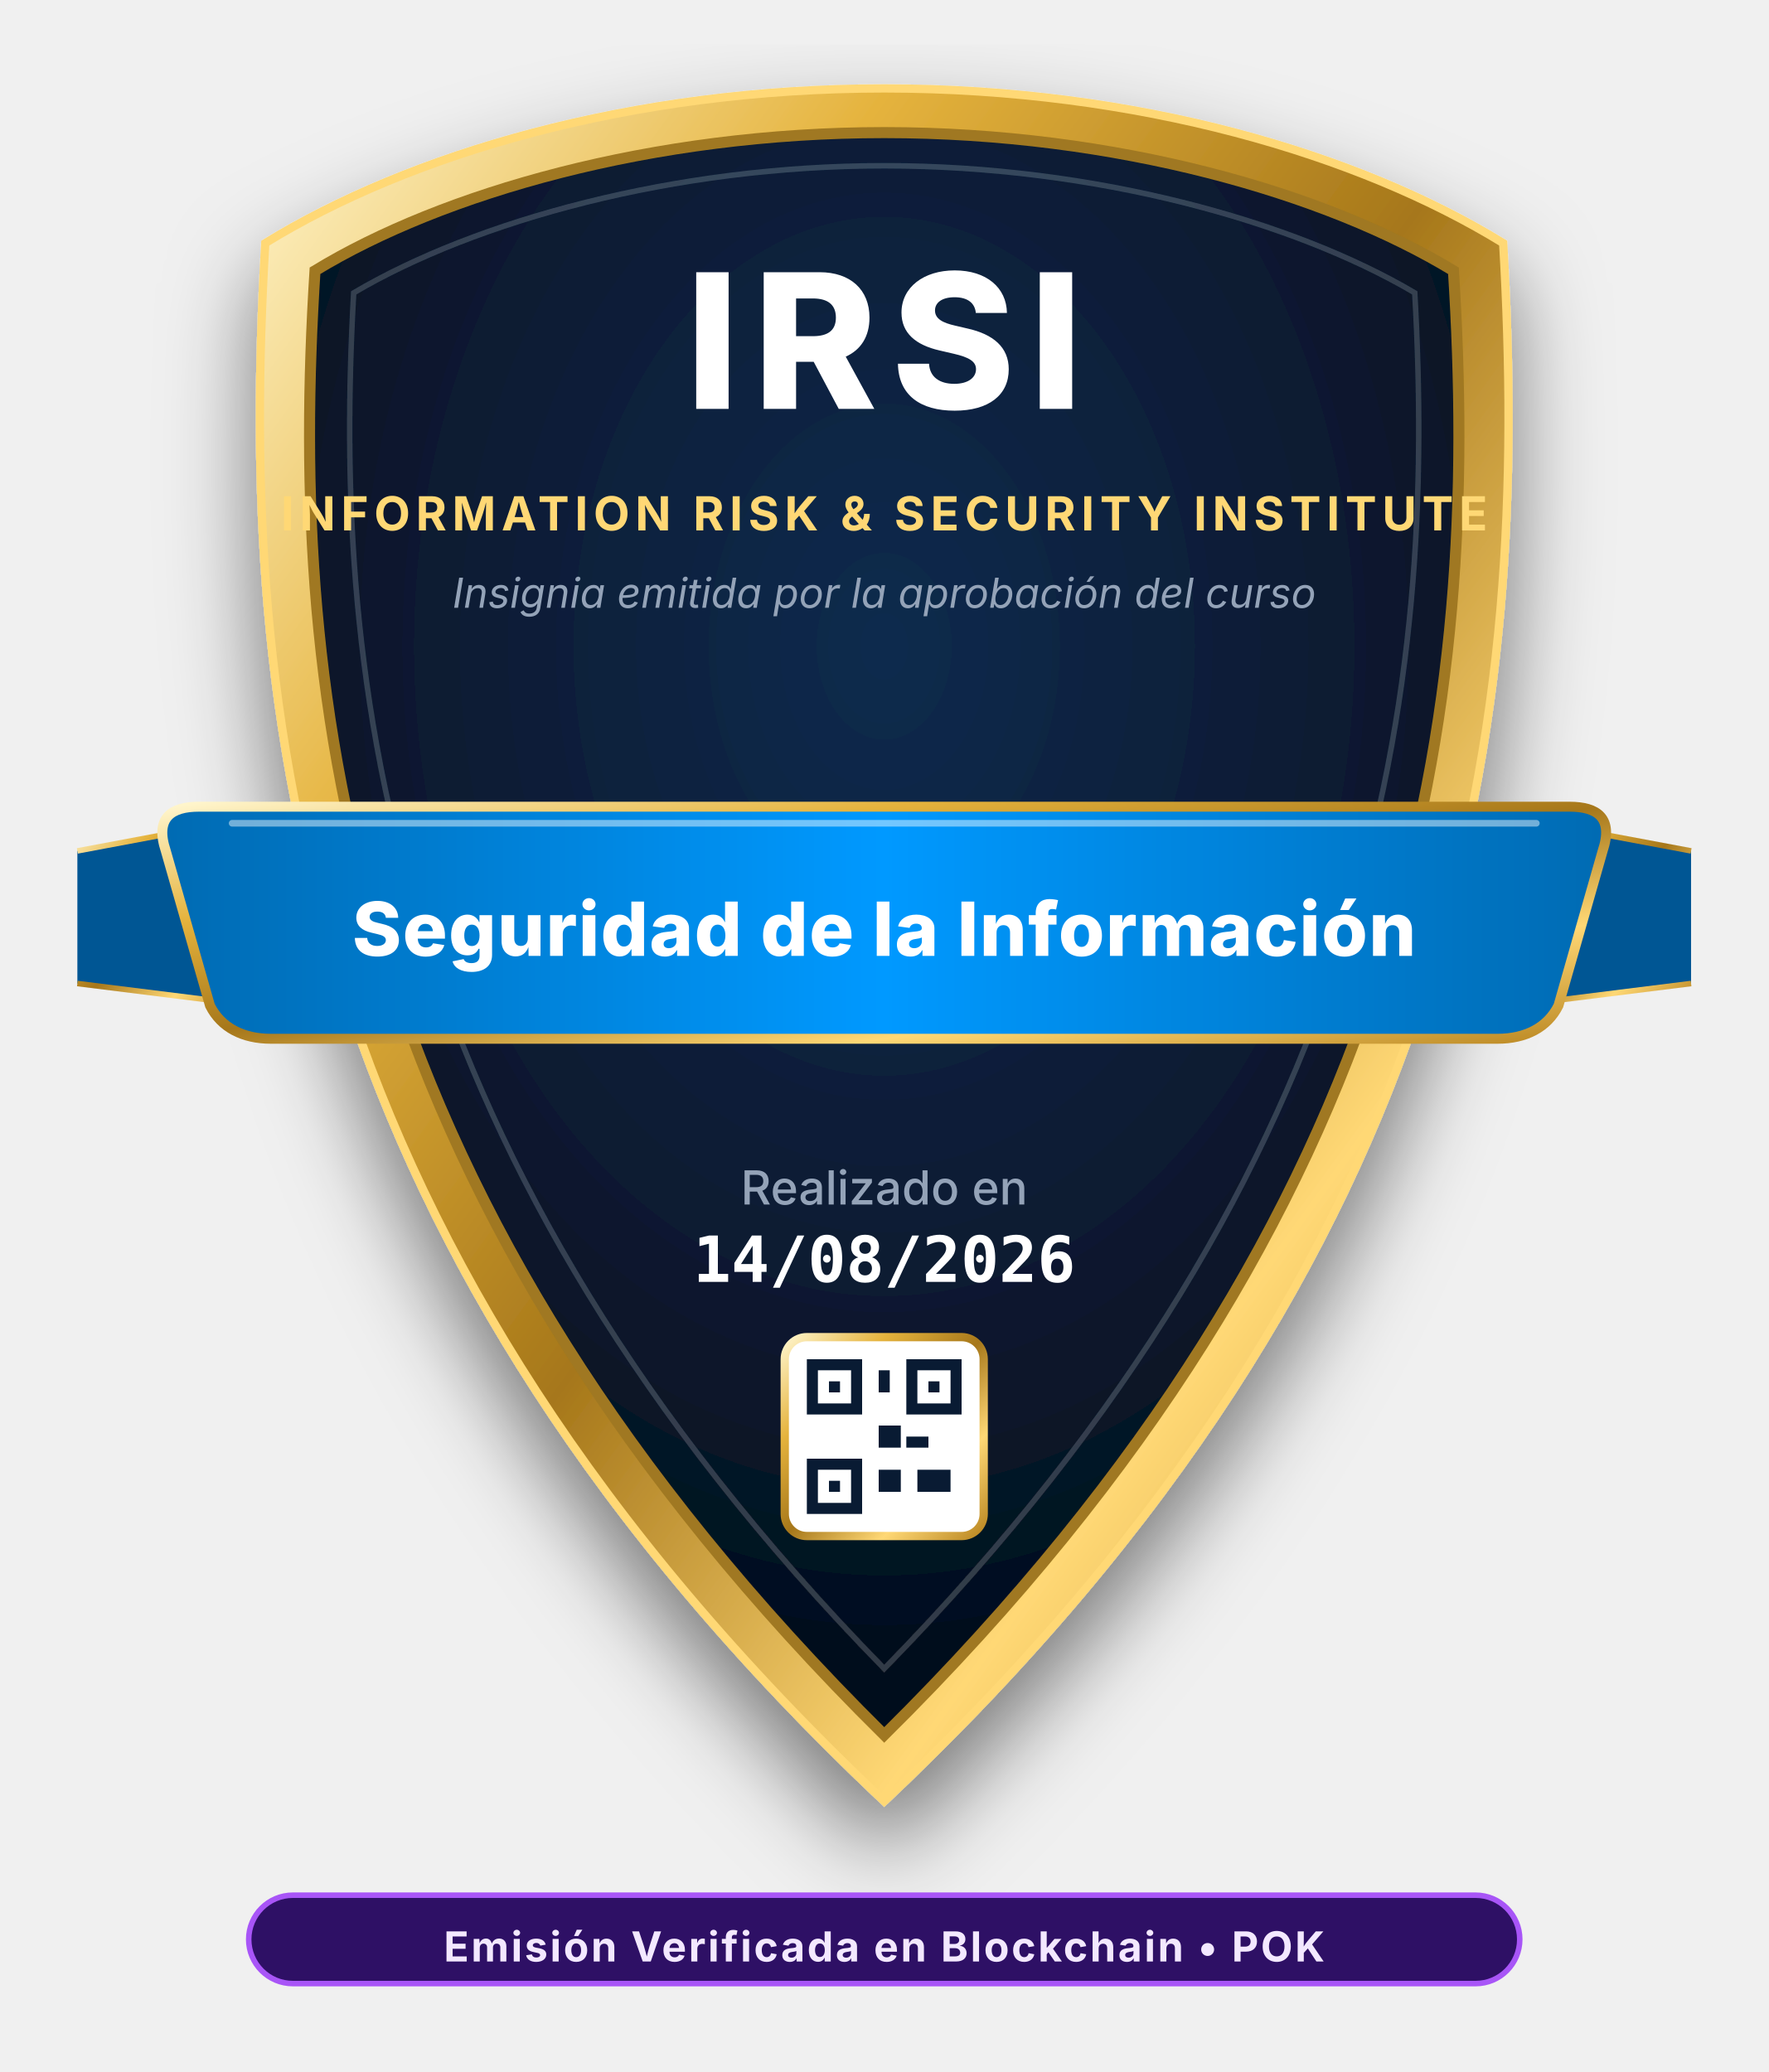
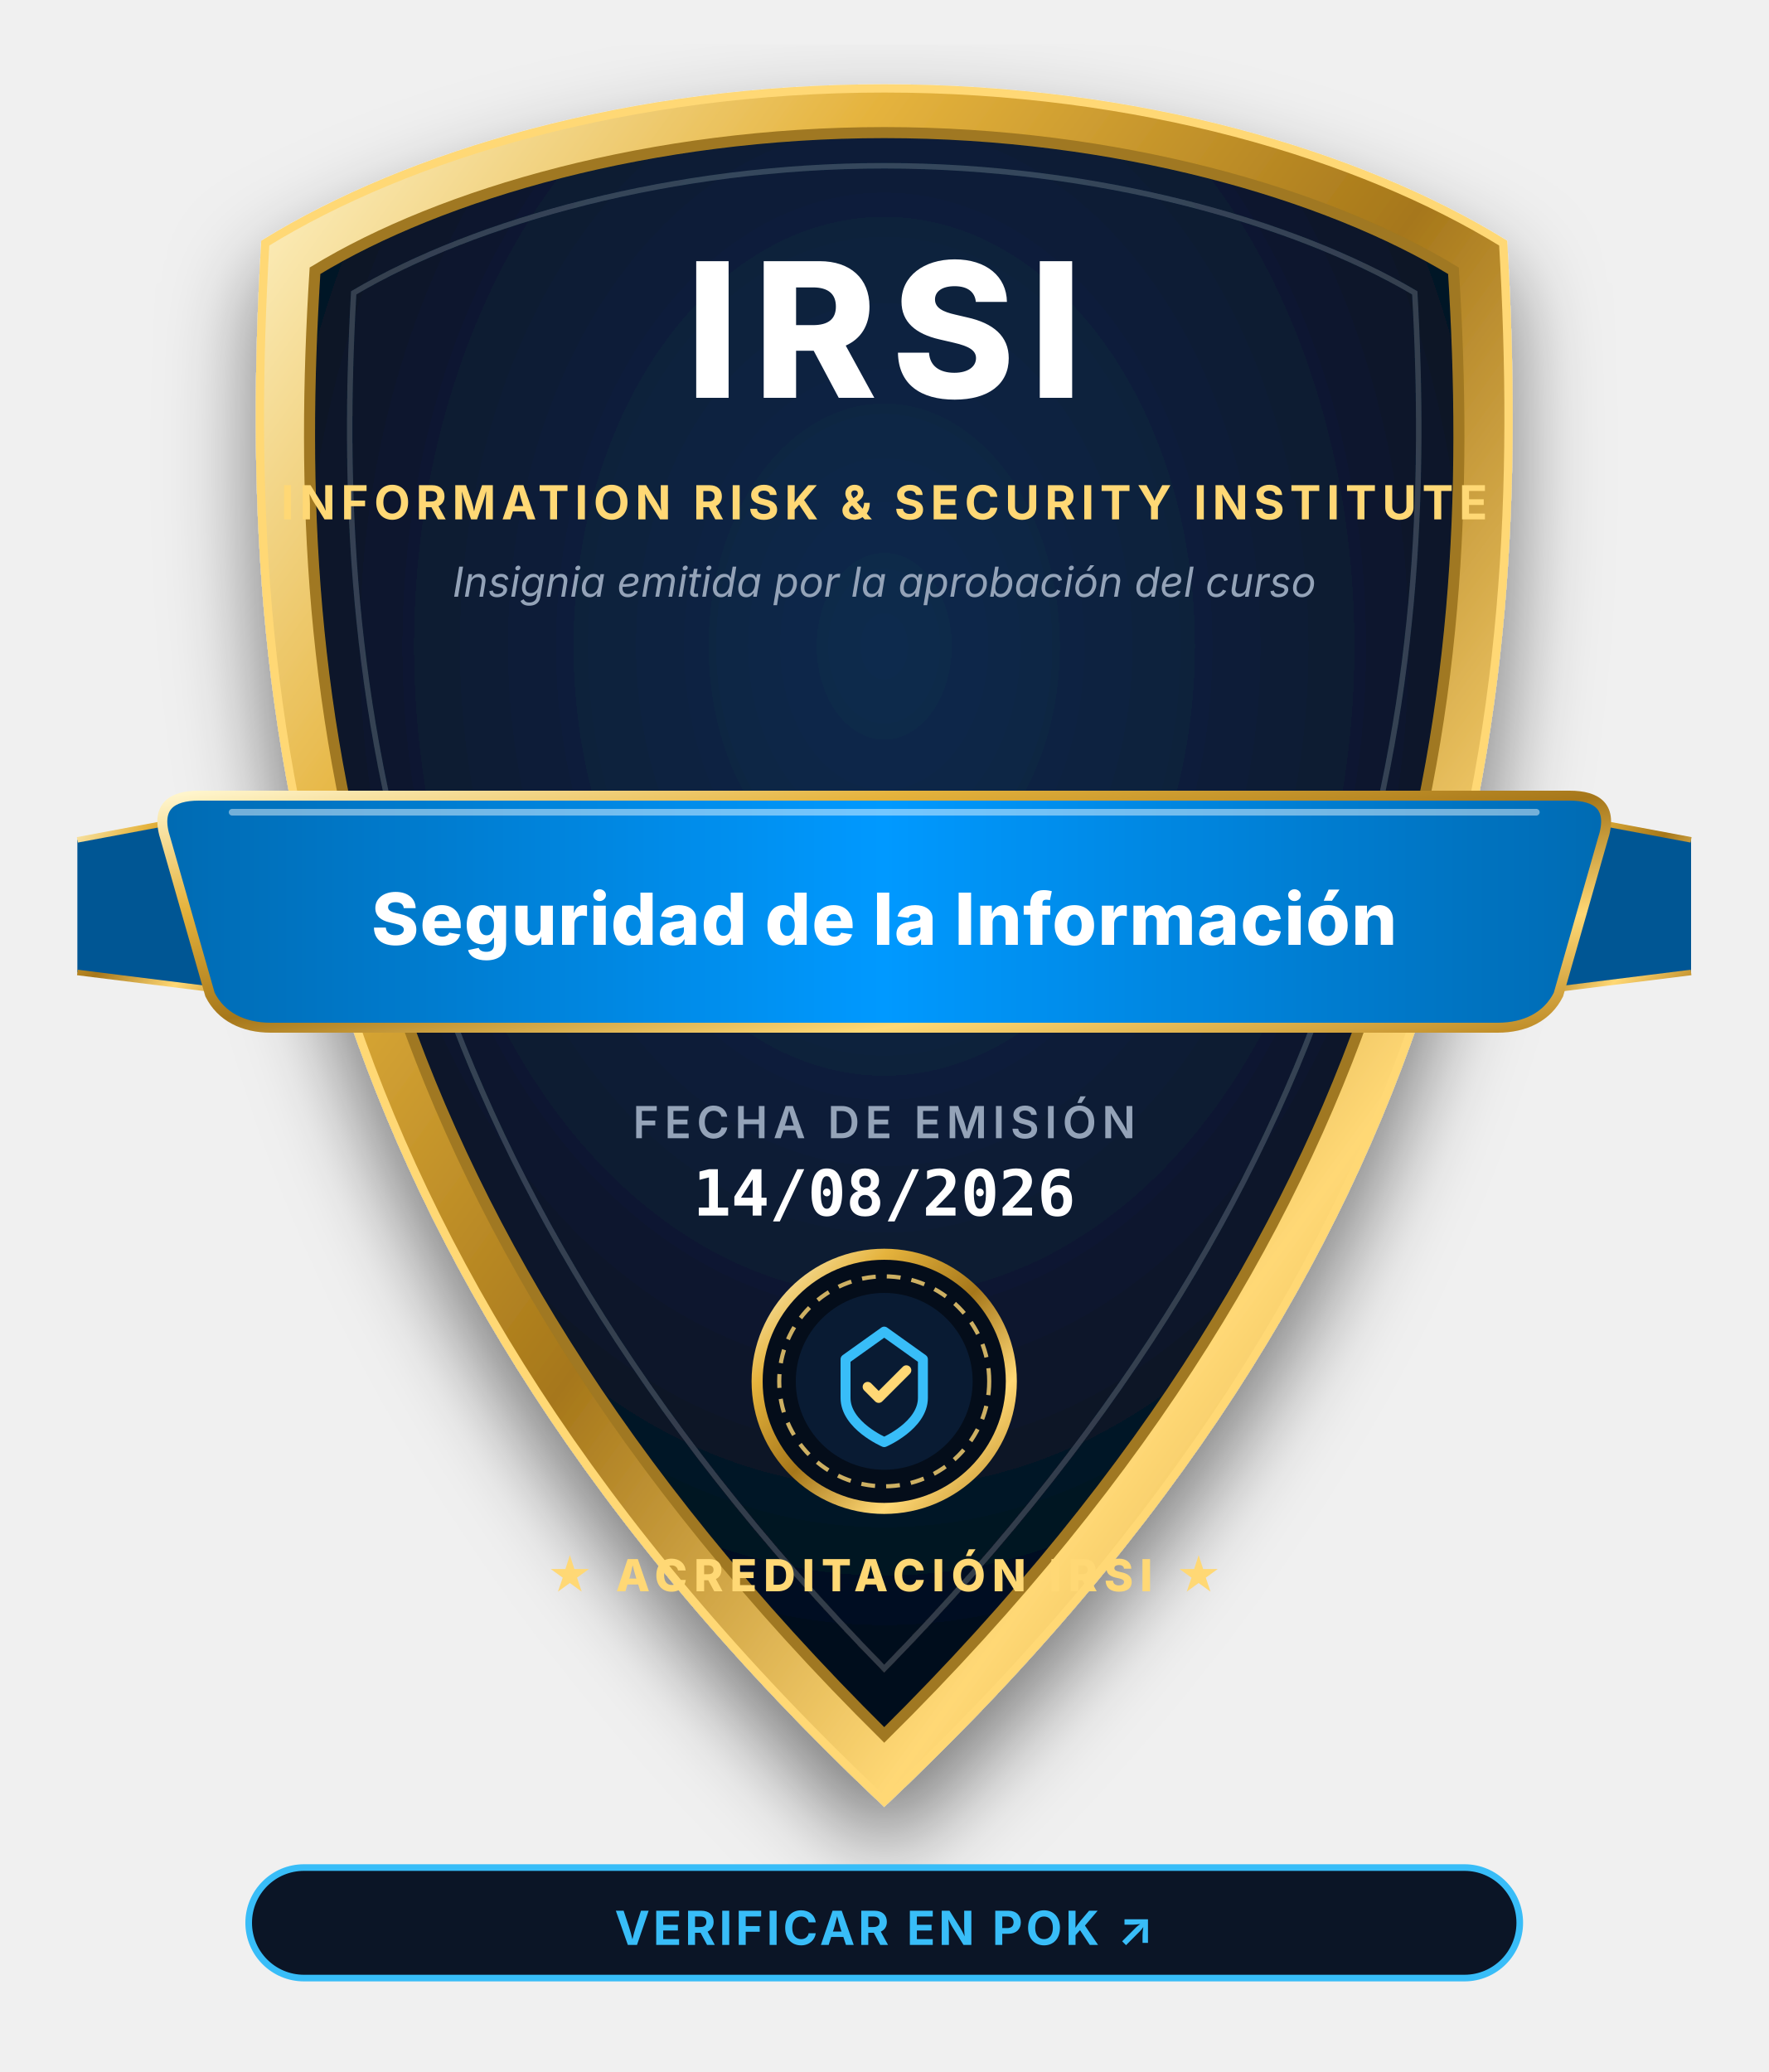
<svg xmlns="http://www.w3.org/2000/svg" viewBox="0 0 320 375" width="320" height="375">
  <defs>
    <linearGradient id="goldGrad_badge_seguridad_informacion" x1="0%" y1="0%" x2="100%" y2="100%">
      <stop offset="0%" stop-color="#fff5cc" />
      <stop offset="25%" stop-color="#e5b33d" />
      <stop offset="50%" stop-color="#a6771a" />
      <stop offset="75%" stop-color="#ffd875" />
      <stop offset="100%" stop-color="#ba8722" />
    </linearGradient>
    <radialGradient id="shieldBg_badge_seguridad_informacion" cx="50%" cy="32%" r="68%">
      <stop offset="0%" stop-color="#0f2b4e" />
      <stop offset="55%" stop-color="#091b33" />
      <stop offset="100%" stop-color="#040d1a" />
    </radialGradient>
    <linearGradient id="ribbonGrad_badge_seguridad_informacion" x1="0%" y1="0%" x2="100%" y2="0%">
      <stop offset="0%" stop-color="#006bb3" />
      <stop offset="50%" stop-color="#0099ff" />
      <stop offset="100%" stop-color="#006bb3" />
    </linearGradient>
    <filter id="shadow_badge_seguridad_informacion" x="-10%" y="-10%" width="120%" height="125%">
      <feDropShadow dx="0" dy="8" stdDeviation="8" flood-color="#000000" flood-opacity="0.5" />
    </filter>
  </defs>
  <g filter="url(#shadow_badge_seguridad_informacion)">
    <path d="M160,16 C206,16 246,28 272,44 C277,130 266,226 160,326 C54,226 43,130 48,44 C74,28 114,16 160,16 Z" fill="url(#goldGrad_badge_seguridad_informacion)" stroke="#ffd875" stroke-width="1.5" />
    <path d="M160,24 C202,24 240,35 263,49 C268,128 257,218 160,314 C63,218 52,128 57,49 C80,35 118,24 160,24 Z" fill="url(#shieldBg_badge_seguridad_informacion)" stroke="#a07820" stroke-width="2" />
    <path d="M160,30 C198,30 234,40 256,53 C260,124 250,210 160,302 C70,210 60,124 64,53 C86,40 122,30 160,30 Z" fill="none" stroke="rgba(255,255,255,0.18)" stroke-width="1" />
  </g>
-   <g transform="translate(160, 74)" text-anchor="middle">
+   <g transform="translate(160, 72)" text-anchor="middle">
    <text y="0" font-family="'Plus Jakarta Sans', system-ui, -apple-system, sans-serif" font-size="34" font-weight="800" fill="#ffffff" letter-spacing="2.5">IRSI</text>
    <line x1="-54" y1="10" x2="54" y2="10" stroke="url(#goldGrad_badge_seguridad_informacion)" stroke-width="1.5" stroke-linecap="round" />
    <text y="22" font-family="'Plus Jakarta Sans', system-ui, -apple-system, sans-serif" font-size="8.5" font-weight="700" fill="#ffd875" letter-spacing="1">INFORMATION RISK &amp; SECURITY INSTITUTE</text>
    <text y="36" font-family="'Plus Jakarta Sans', system-ui, -apple-system, sans-serif" font-size="7.5" font-style="italic" fill="#94a3b8">Insignia emitida por la aprobación del curso</text>
  </g>
-   <g transform="translate(0, 136)">
+   <g transform="translate(0, 134)">
    <polygon points="22,38 46,12 46,46" fill="#040d1a" opacity="0.8" />
    <polygon points="14,18 46,12 46,46 14,42" fill="#006bb3" filter="brightness(0.65)" />
    <polyline points="14,18 46,12 46,46 14,42" fill="none" stroke="url(#goldGrad_badge_seguridad_informacion)" stroke-width="1" />
    <polygon points="298,38 274,12 274,46" fill="#040d1a" opacity="0.8" />
    <polygon points="306,18 274,12 274,46 306,42" fill="#006bb3" filter="brightness(0.65)" />
    <polyline points="306,18 274,12 274,46 306,42" fill="none" stroke="url(#goldGrad_badge_seguridad_informacion)" stroke-width="1" />
    <path d="M36,10 L284,10 C289,10 292,12 290,18 L282,46 C280,50 276,52 271,52 L49,52 C44,52 40,50 38,46 L30,18 C28,12 31,10 36,10 Z" fill="url(#ribbonGrad_badge_seguridad_informacion)" stroke="url(#goldGrad_badge_seguridad_informacion)" stroke-width="1.8" />
    <line x1="42" y1="13" x2="278" y2="13" stroke="rgba(255,255,255,0.45)" stroke-width="1.2" stroke-linecap="round" />
-     <text x="160" y="37" text-anchor="middle" font-family="'Plus Jakarta Sans', system-ui, -apple-system, sans-serif" font-size="13.5" font-weight="800" fill="#ffffff" letter-spacing="0.2">Seguridad de la Información</text>
+     <text x="160" y="37" text-anchor="middle" font-family="'Plus Jakarta Sans', system-ui, -apple-system, sans-serif" font-size="13" font-weight="800" fill="#ffffff" letter-spacing="0.2">Seguridad de la Información</text>
  </g>
-   <g transform="translate(160, 228)" text-anchor="middle">
-     <text y="-10" font-family="'Plus Jakarta Sans', system-ui, -apple-system, sans-serif" font-size="8.5" font-weight="500" fill="#94a3b8">Realizado en</text>
-     <text y="4" font-family="'JetBrains Mono', monospace" font-size="11.5" font-weight="700" fill="#ffffff">14/08/2026</text>
-     <g transform="translate(-18, 14)">
-       <rect width="36" height="36" rx="4" fill="#ffffff" stroke="url(#goldGrad_badge_seguridad_informacion)" stroke-width="1.5" />
-       <rect x="4" y="4" width="10" height="10" fill="#091b33" />
-       <rect x="6" y="6" width="6" height="6" fill="#ffffff" />
-       <rect x="8" y="8" width="2" height="2" fill="#091b33" />
-       <rect x="22" y="4" width="10" height="10" fill="#091b33" />
-       <rect x="24" y="6" width="6" height="6" fill="#ffffff" />
-       <rect x="26" y="8" width="2" height="2" fill="#091b33" />
-       <rect x="4" y="22" width="10" height="10" fill="#091b33" />
-       <rect x="6" y="24" width="6" height="6" fill="#ffffff" />
-       <rect x="8" y="26" width="2" height="2" fill="#091b33" />
-       <rect x="17" y="6" width="2" height="4" fill="#091b33" />
-       <rect x="17" y="16" width="4" height="4" fill="#091b33" />
-       <rect x="22" y="18" width="4" height="2" fill="#091b33" />
-       <rect x="17" y="24" width="4" height="4" fill="#091b33" />
-       <rect x="24" y="24" width="6" height="4" fill="#091b33" />
+   <g transform="translate(160, 206)" text-anchor="middle">
+     <text y="0" font-family="'Plus Jakarta Sans', system-ui, -apple-system, sans-serif" font-size="8" font-weight="600" fill="#94a3b8" letter-spacing="1">FECHA DE EMISIÓN</text>
+     <text y="14" font-family="'JetBrains Mono', monospace" font-size="11.5" font-weight="700" fill="#ffffff">14/08/2026</text>
+     <g transform="translate(0, 44)">
+       <circle cx="0" cy="0" r="23" fill="#040d1a" stroke="url(#goldGrad_badge_seguridad_informacion)" stroke-width="2" />
+       <circle cx="0" cy="0" r="19" fill="none" stroke="#ffd875" stroke-width="0.75" stroke-dasharray="2.5,2" opacity="0.8" />
+       <circle cx="0" cy="0" r="16" fill="#091b33" />
+       <path d="M-7,-4 L0,-9 L7,-4 L7,3 C7,8 0,11 0,11 C0,11 -7,8 -7,3 Z" fill="none" stroke="#38bdf8" stroke-width="1.8" stroke-linejoin="round" />
+       <polyline points="-3,1 -1,3 4,-2" fill="none" stroke="#ffd875" stroke-width="1.8" stroke-linecap="round" stroke-linejoin="round" />
    </g>
+     <text y="82" font-family="'Plus Jakarta Sans', system-ui, -apple-system, sans-serif" font-size="8" font-weight="800" fill="#ffd875" letter-spacing="1.2">★ ACREDITACIÓN IRSI ★</text>
  </g>
-   <g transform="translate(160, 350)">
-     <rect x="-115" y="-7" width="230" height="16" rx="8" fill="#2e1065" stroke="#a855f7" stroke-width="1" />
-     <text text-anchor="middle" y="5" font-family="'Plus Jakarta Sans', system-ui, -apple-system, sans-serif" font-size="7.5" font-weight="700" fill="#f3e8ff" letter-spacing="0.4">Emisión Verificada en Blockchain • POK</text>
+   <g transform="translate(160, 348)">
+     <rect x="-115" y="-10" width="230" height="20" rx="10" fill="#0b1526" stroke="#38bdf8" stroke-width="1.2" />
+     <text text-anchor="middle" y="4" font-family="'Plus Jakarta Sans', system-ui, -apple-system, sans-serif" font-size="8.5" font-weight="700" fill="#38bdf8" letter-spacing="0.6">VERIFICAR EN POK ↗</text>
  </g>
</svg>
